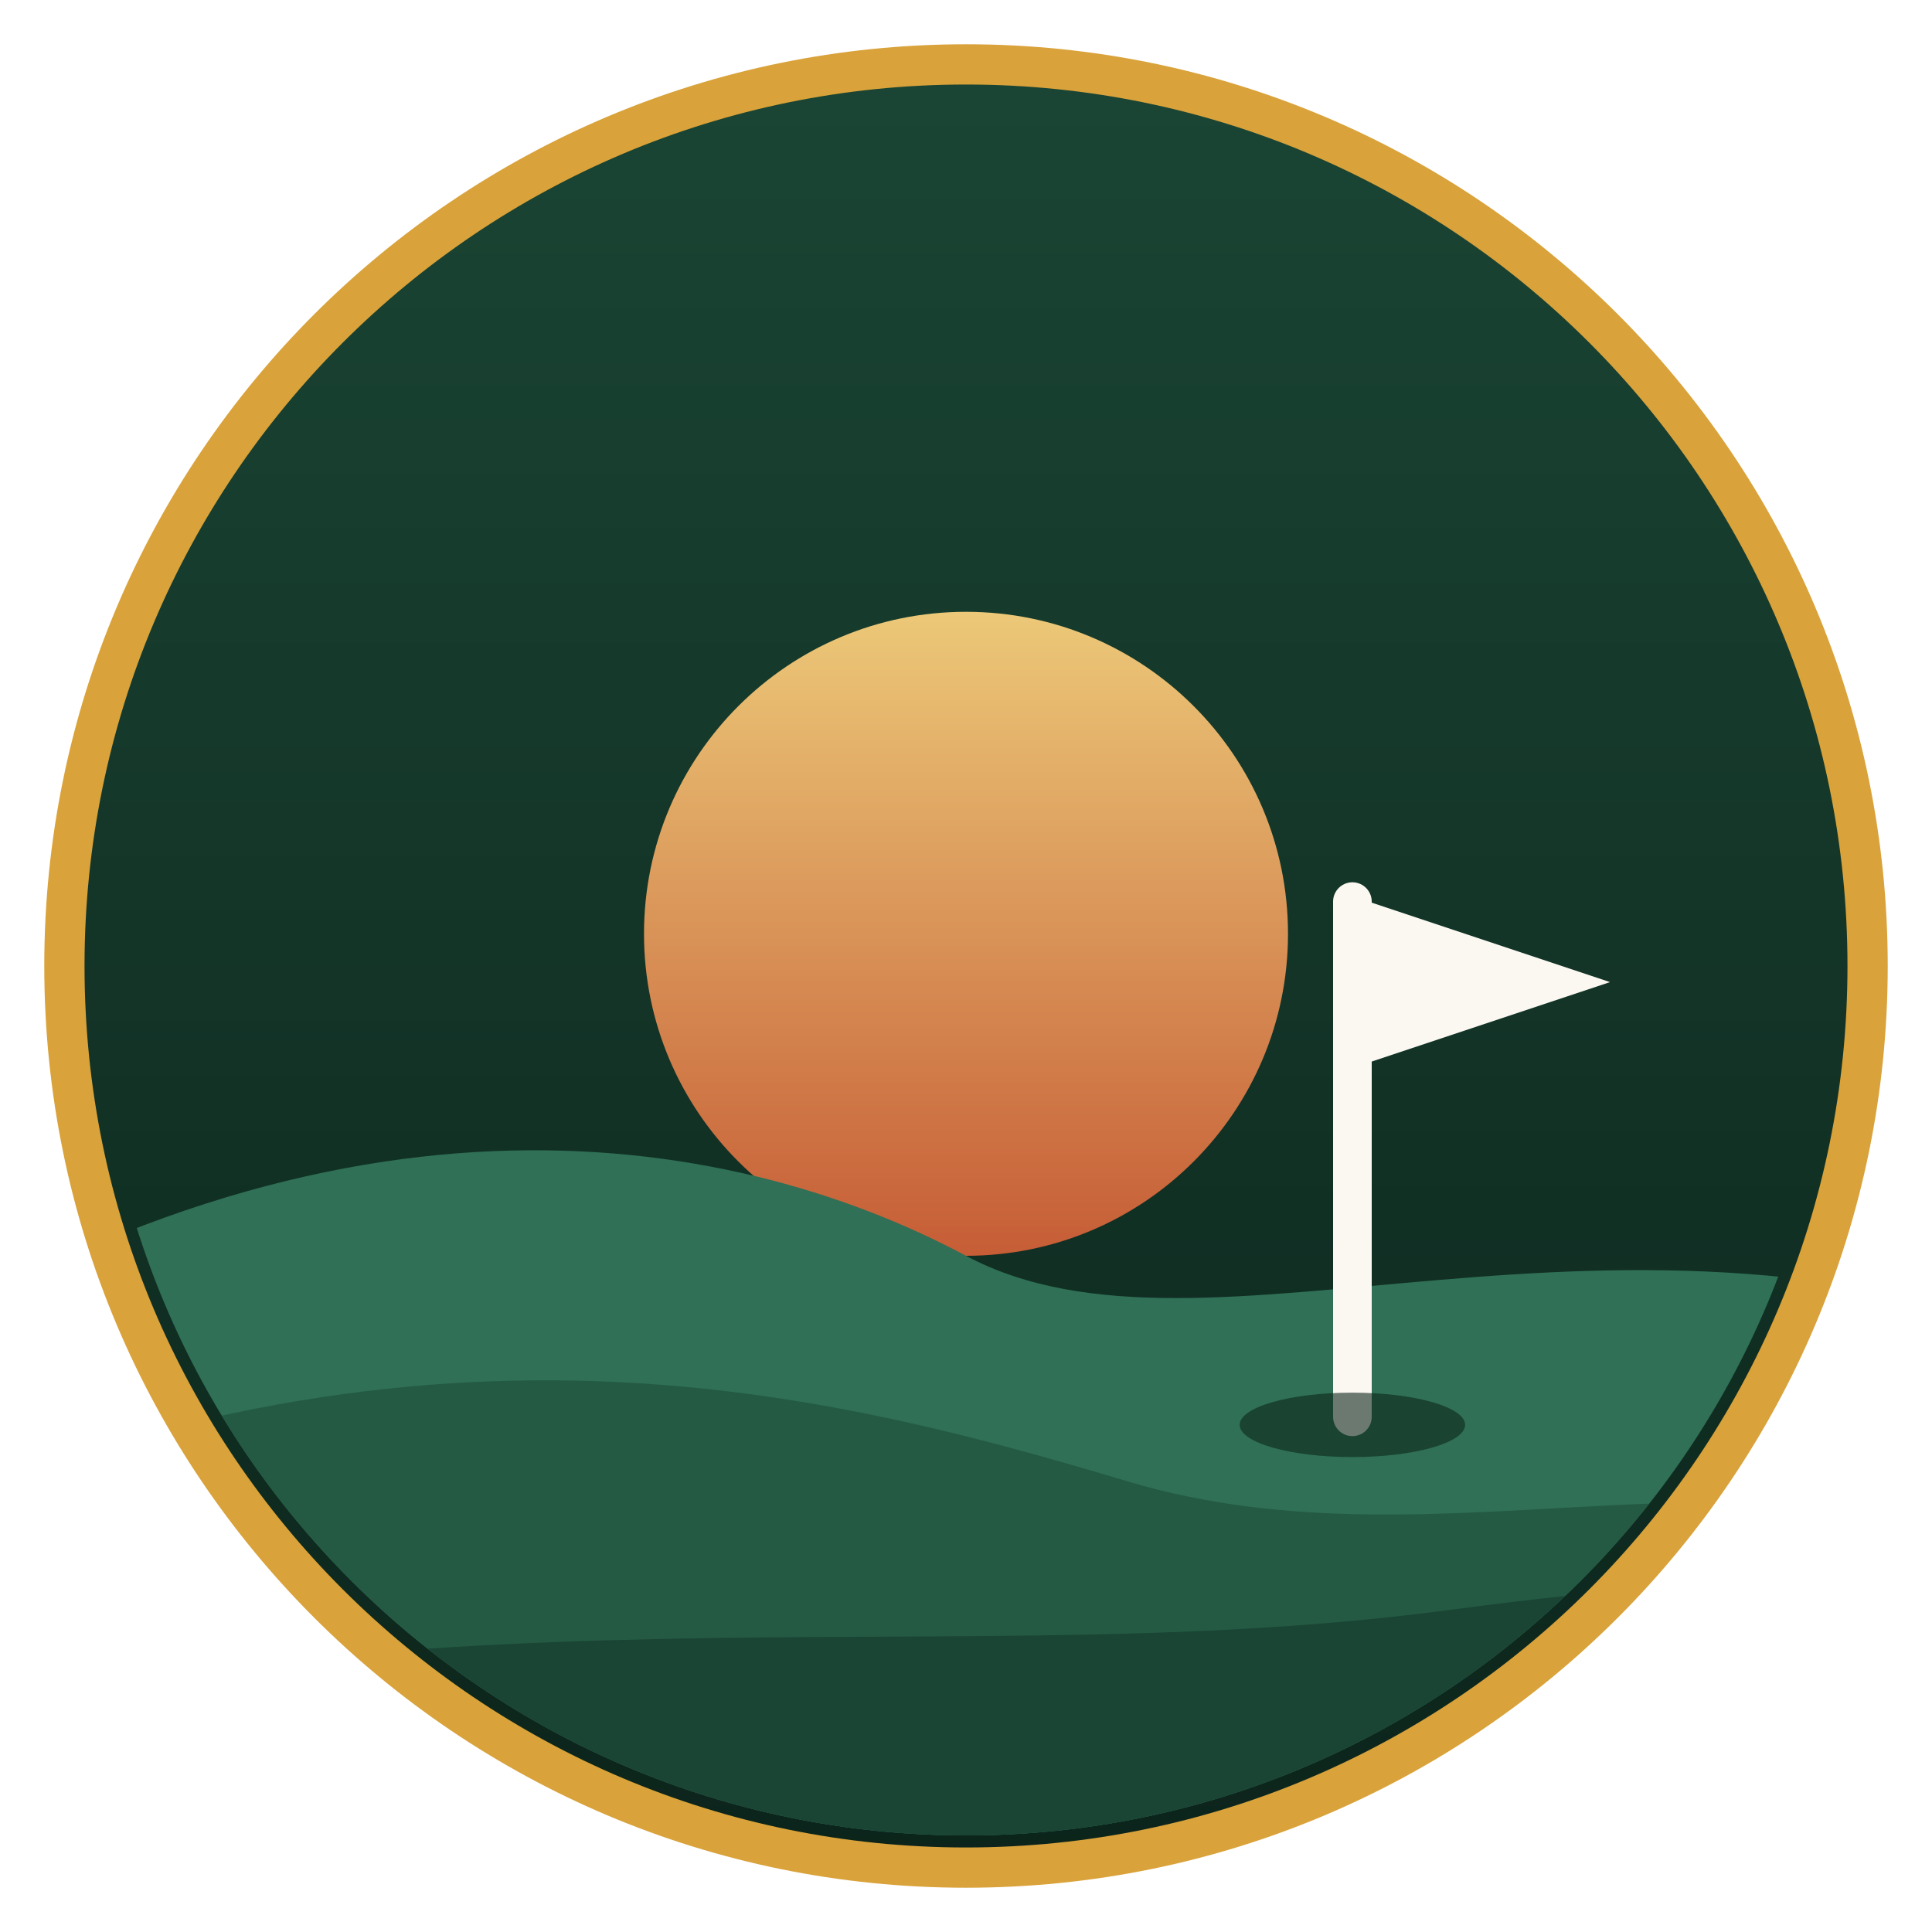
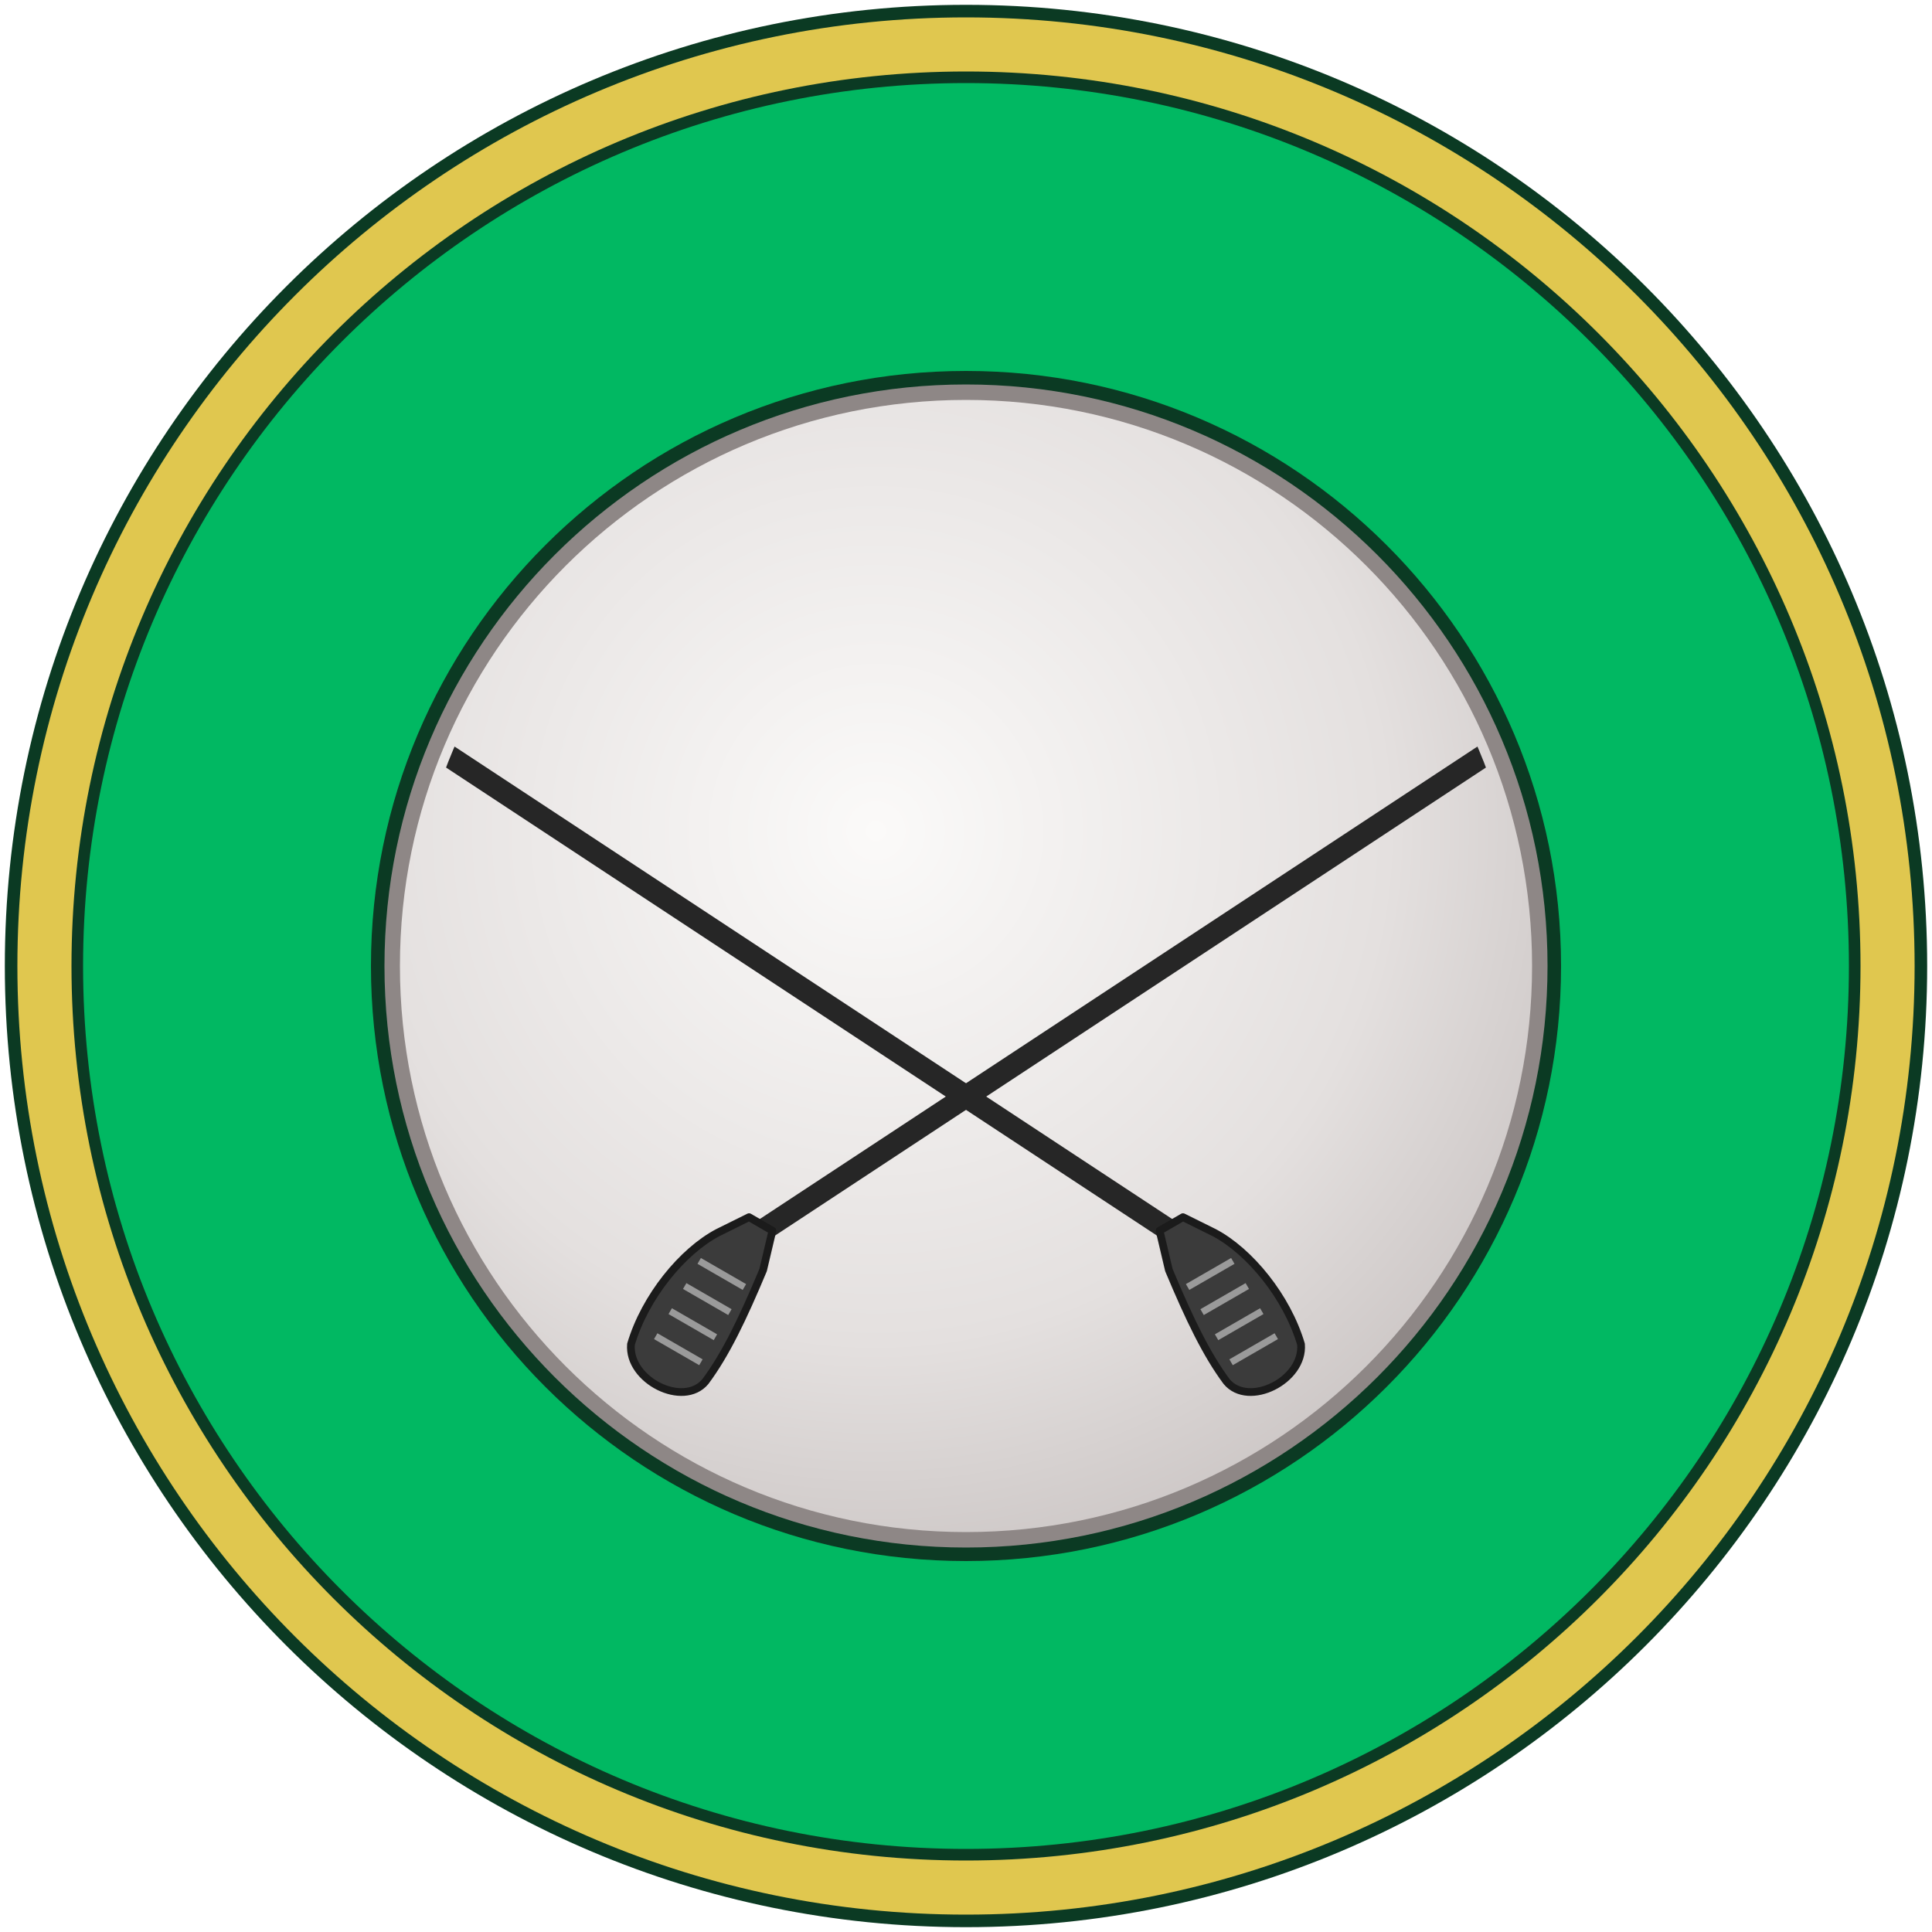
- <svg xmlns="http://www.w3.org/2000/svg" viewBox="0 0 120 120" role="img" aria-label="Casa Club Camposol">
+ <svg xmlns="http://www.w3.org/2000/svg" viewBox="0 0 200 200" role="img" aria-label="Casa Club Camposol Golf">
  <defs>
-     <linearGradient id="sky" x1="0" y1="0" x2="0" y2="1">
-       <stop offset="0" stop-color="#1a4534" />
-       <stop offset="1" stop-color="#0c241b" />
-     </linearGradient>
-     <linearGradient id="sun" x1="0" y1="0" x2="0" y2="1">
-       <stop offset="0" stop-color="#ecc878" />
-       <stop offset="1" stop-color="#c65d36" />
-     </linearGradient>
-     <clipPath id="c">
-       <circle cx="60" cy="60" r="54" />
+     <radialGradient id="silver" cx=".42" cy=".38" r=".7">
+       <stop offset="0" stop-color="#fbfaf9" />
+       <stop offset=".65" stop-color="#e4e0df" />
+       <stop offset="1" stop-color="#c9c3c2" />
+     </radialGradient>
+     <radialGradient id="ball" cx=".38" cy=".35" r=".75">
+       <stop offset="0" stop-color="#ffffff" />
+       <stop offset="1" stop-color="#d6d1d0" />
+     </radialGradient>
+     <clipPath id="disc">
+       <circle cx="100" cy="100" r="57.6" />
    </clipPath>
  </defs>
-   <circle cx="60" cy="60" r="56" fill="url(#sky)" />
-   <circle cx="60" cy="60" r="56" fill="none" stroke="#d9a23a" stroke-width="2.5" />
-   <g clip-path="url(#c)">
-     <circle cx="60" cy="58" r="20" fill="url(#sun)" />
-     <path d="M-10 86 C 20 66, 45 70, 60 78 S 100 72, 130 84 L130 130 L-10 130 Z" fill="#2f7056" />
-     <path d="M-10 96 C 25 80, 50 86, 70 92 S 110 88, 130 98 L130 130 L-10 130 Z" fill="#245a44" />
-     <path d="M-10 108 C 30 98, 60 104, 90 100 S 120 100, 130 106 L130 130 L-10 130 Z" fill="#1a4534" />
-     <line x1="84" y1="56" x2="84" y2="88" stroke="#fbf8f1" stroke-width="2.4" stroke-linecap="round" />
-     <path d="M85 56 L100 61 L85 66 Z" fill="#fbf8f1" />
-     <ellipse cx="84" cy="88.5" rx="7" ry="2" fill="#0c241b" opacity=".6" />
+   <circle cx="100" cy="100" r="99.5" fill="#0b3a23" />
+   <circle cx="100" cy="100" r="98.2" fill="#e0c74f" />
+   <circle cx="100" cy="100" r="92.6" fill="#0b3a23" />
+   <circle cx="100" cy="100" r="91.4" fill="#01b862" />
+   <circle cx="100" cy="100" r="61.6" fill="#0b3a23" />
+   <circle cx="100" cy="100" r="60.2" fill="#8e8786" />
+   <circle cx="100" cy="100" r="58.6" fill="url(#silver)" />
+   <g clip-path="url(#disc)">
+     <line x1="186.6" y1="56.5" x2="78.0" y2="128.0" stroke="#262626" stroke-width="2.3" stroke-linecap="round" />
+     <path d="M79.96,127.40 L79.00,131.47 C76.86,136.58 75.12,140.19 73.02,143.02 C70.75,145.75 65.01,142.90 65.32,139.16 C66.78,134.23 70.65,129.53 74.31,127.60 L77.54,126.00Z" fill="#3b3b3b" stroke="#1b1b1b" stroke-width=".8" stroke-linejoin="round" />
+     <path d="M77.06,133.23 L72.38,130.53 M75.56,135.83 L70.88,133.13 M74.06,138.43 L69.38,135.73 M72.56,141.02 L67.88,138.32" stroke="#9a9a9a" stroke-width=".7" fill="none" />
+     <line x1="13.4" y1="56.5" x2="122.0" y2="128.0" stroke="#262626" stroke-width="2.3" stroke-linecap="round" />
+     <path d="M120.04,127.40 L121.00,131.47 C123.14,136.58 124.88,140.19 126.98,143.02 C129.25,145.75 134.99,142.90 134.68,139.16 C133.22,134.23 129.35,129.53 125.69,127.60 L122.46,126.00Z" fill="#3b3b3b" stroke="#1b1b1b" stroke-width=".8" stroke-linejoin="round" />
+     <path d="M122.94,133.23 L127.62,130.53 M124.44,135.83 L129.12,133.13 M125.94,138.43 L130.62,135.73 M127.44,141.02 L132.12,138.32" stroke="#9a9a9a" stroke-width=".7" fill="none" />
  </g>
</svg>
